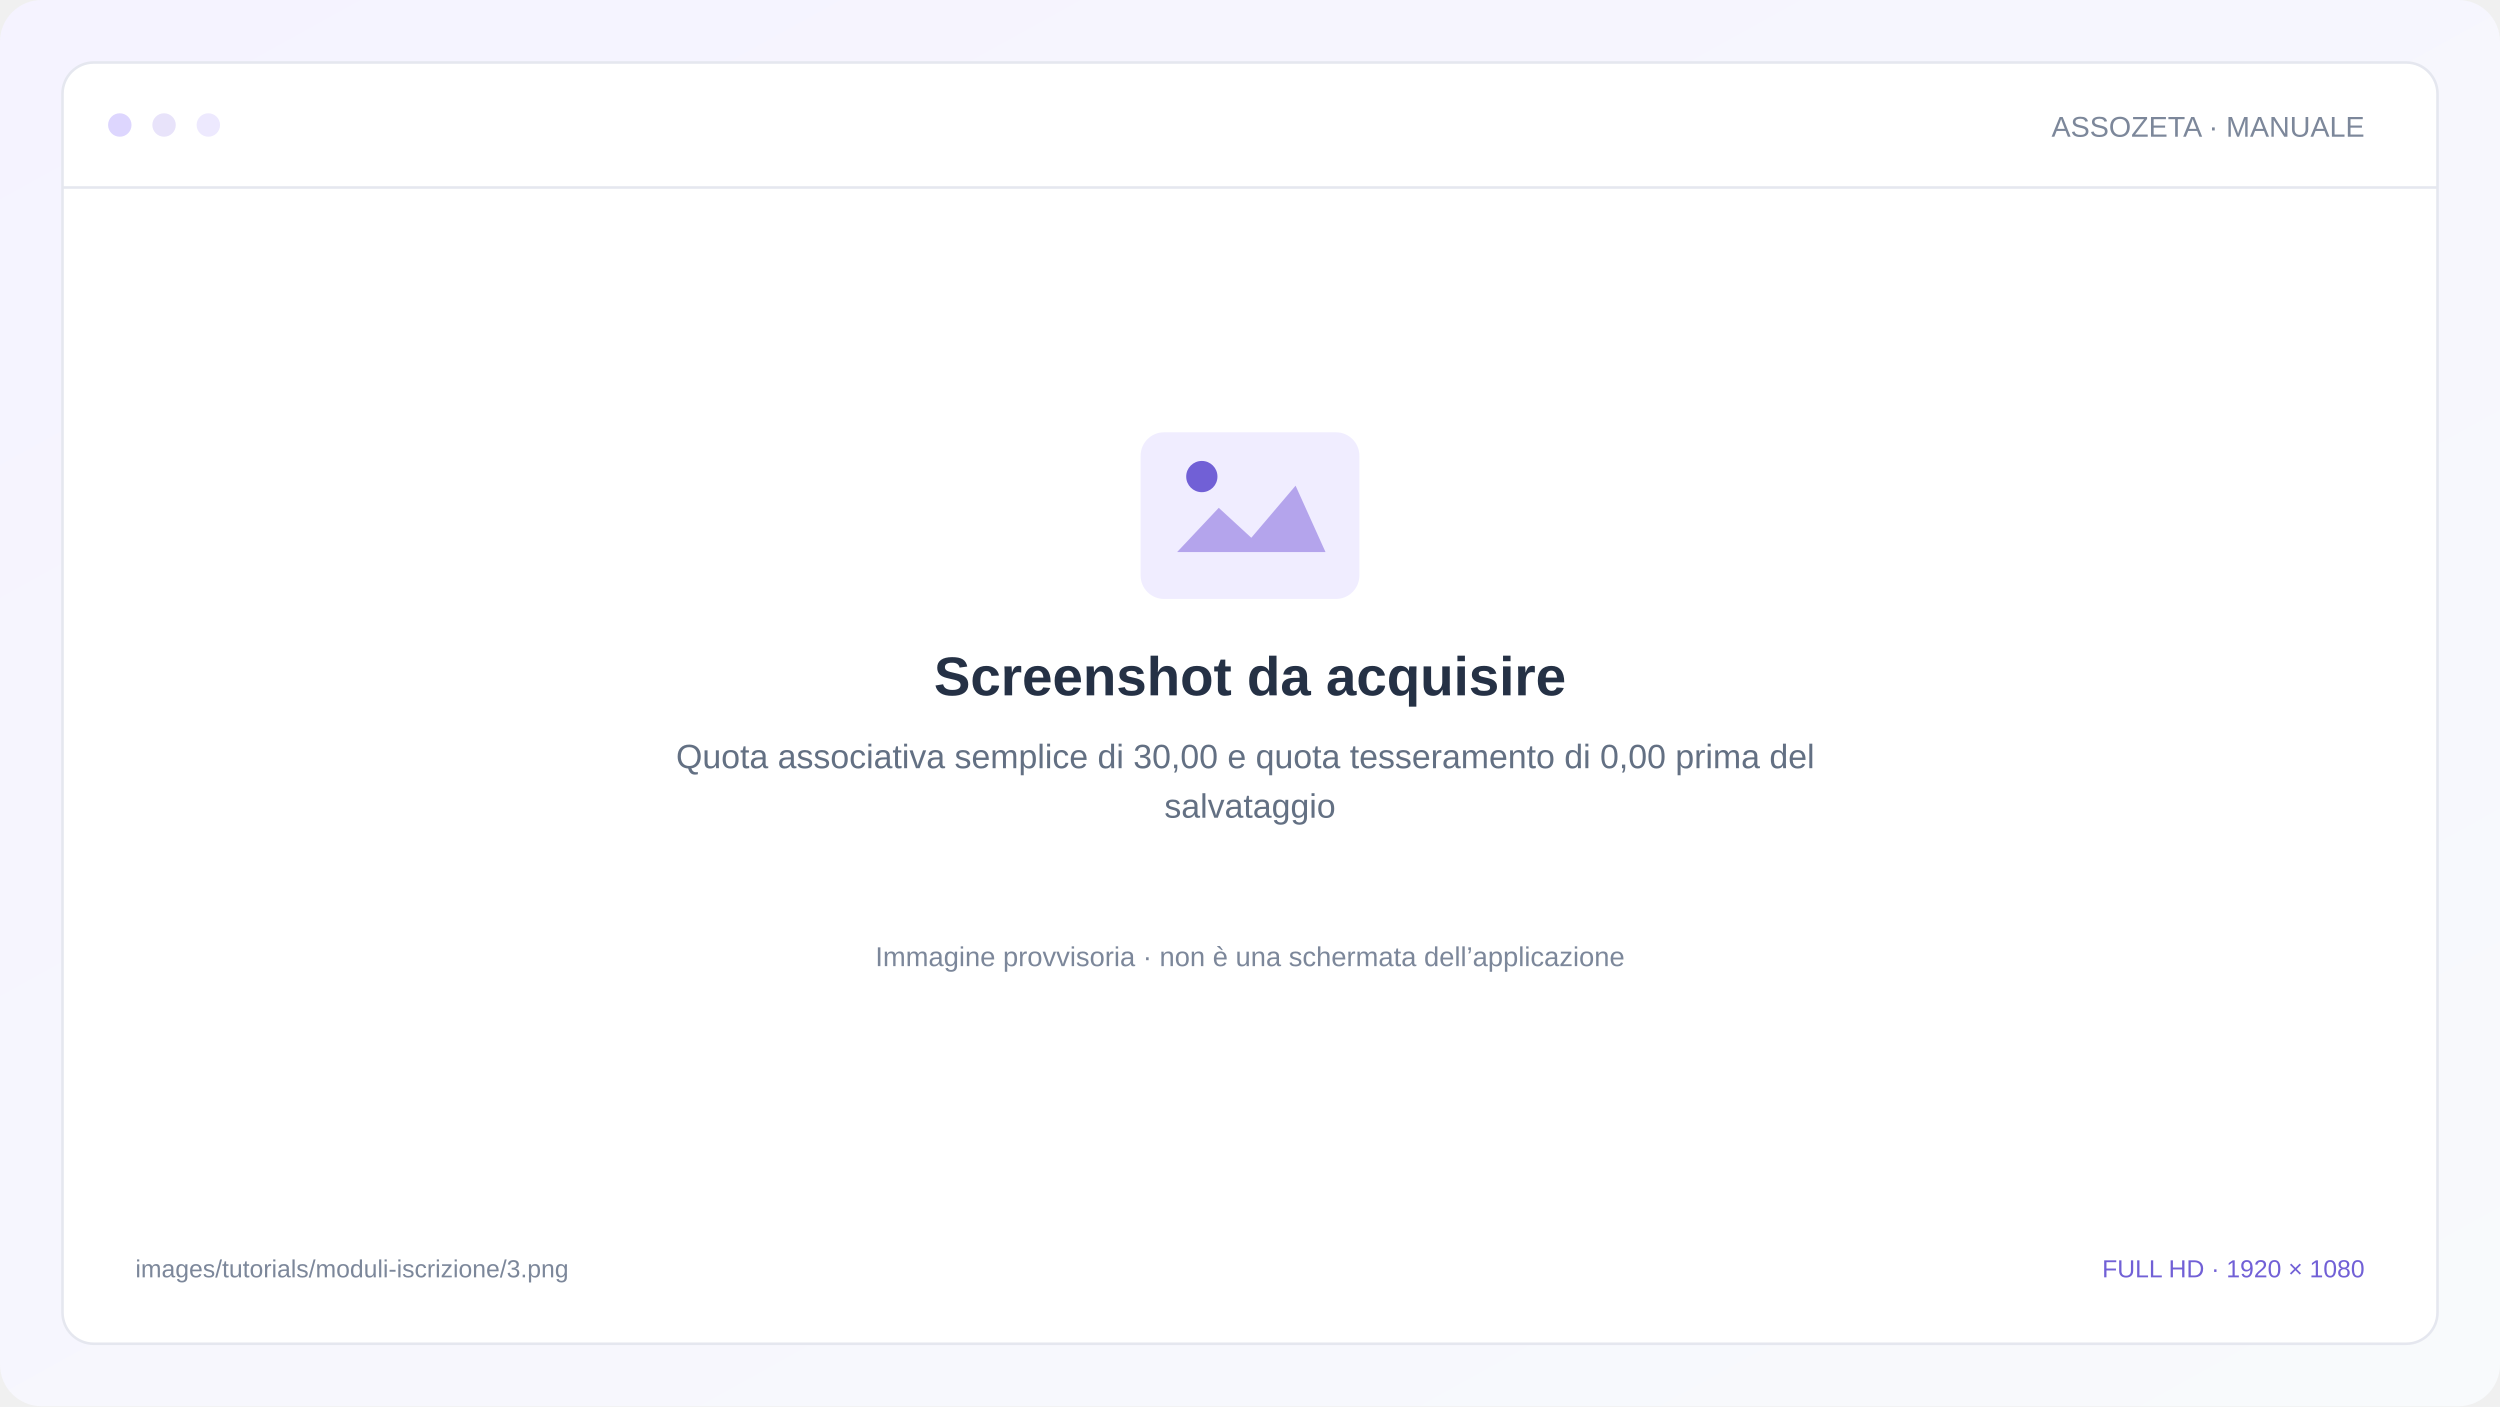
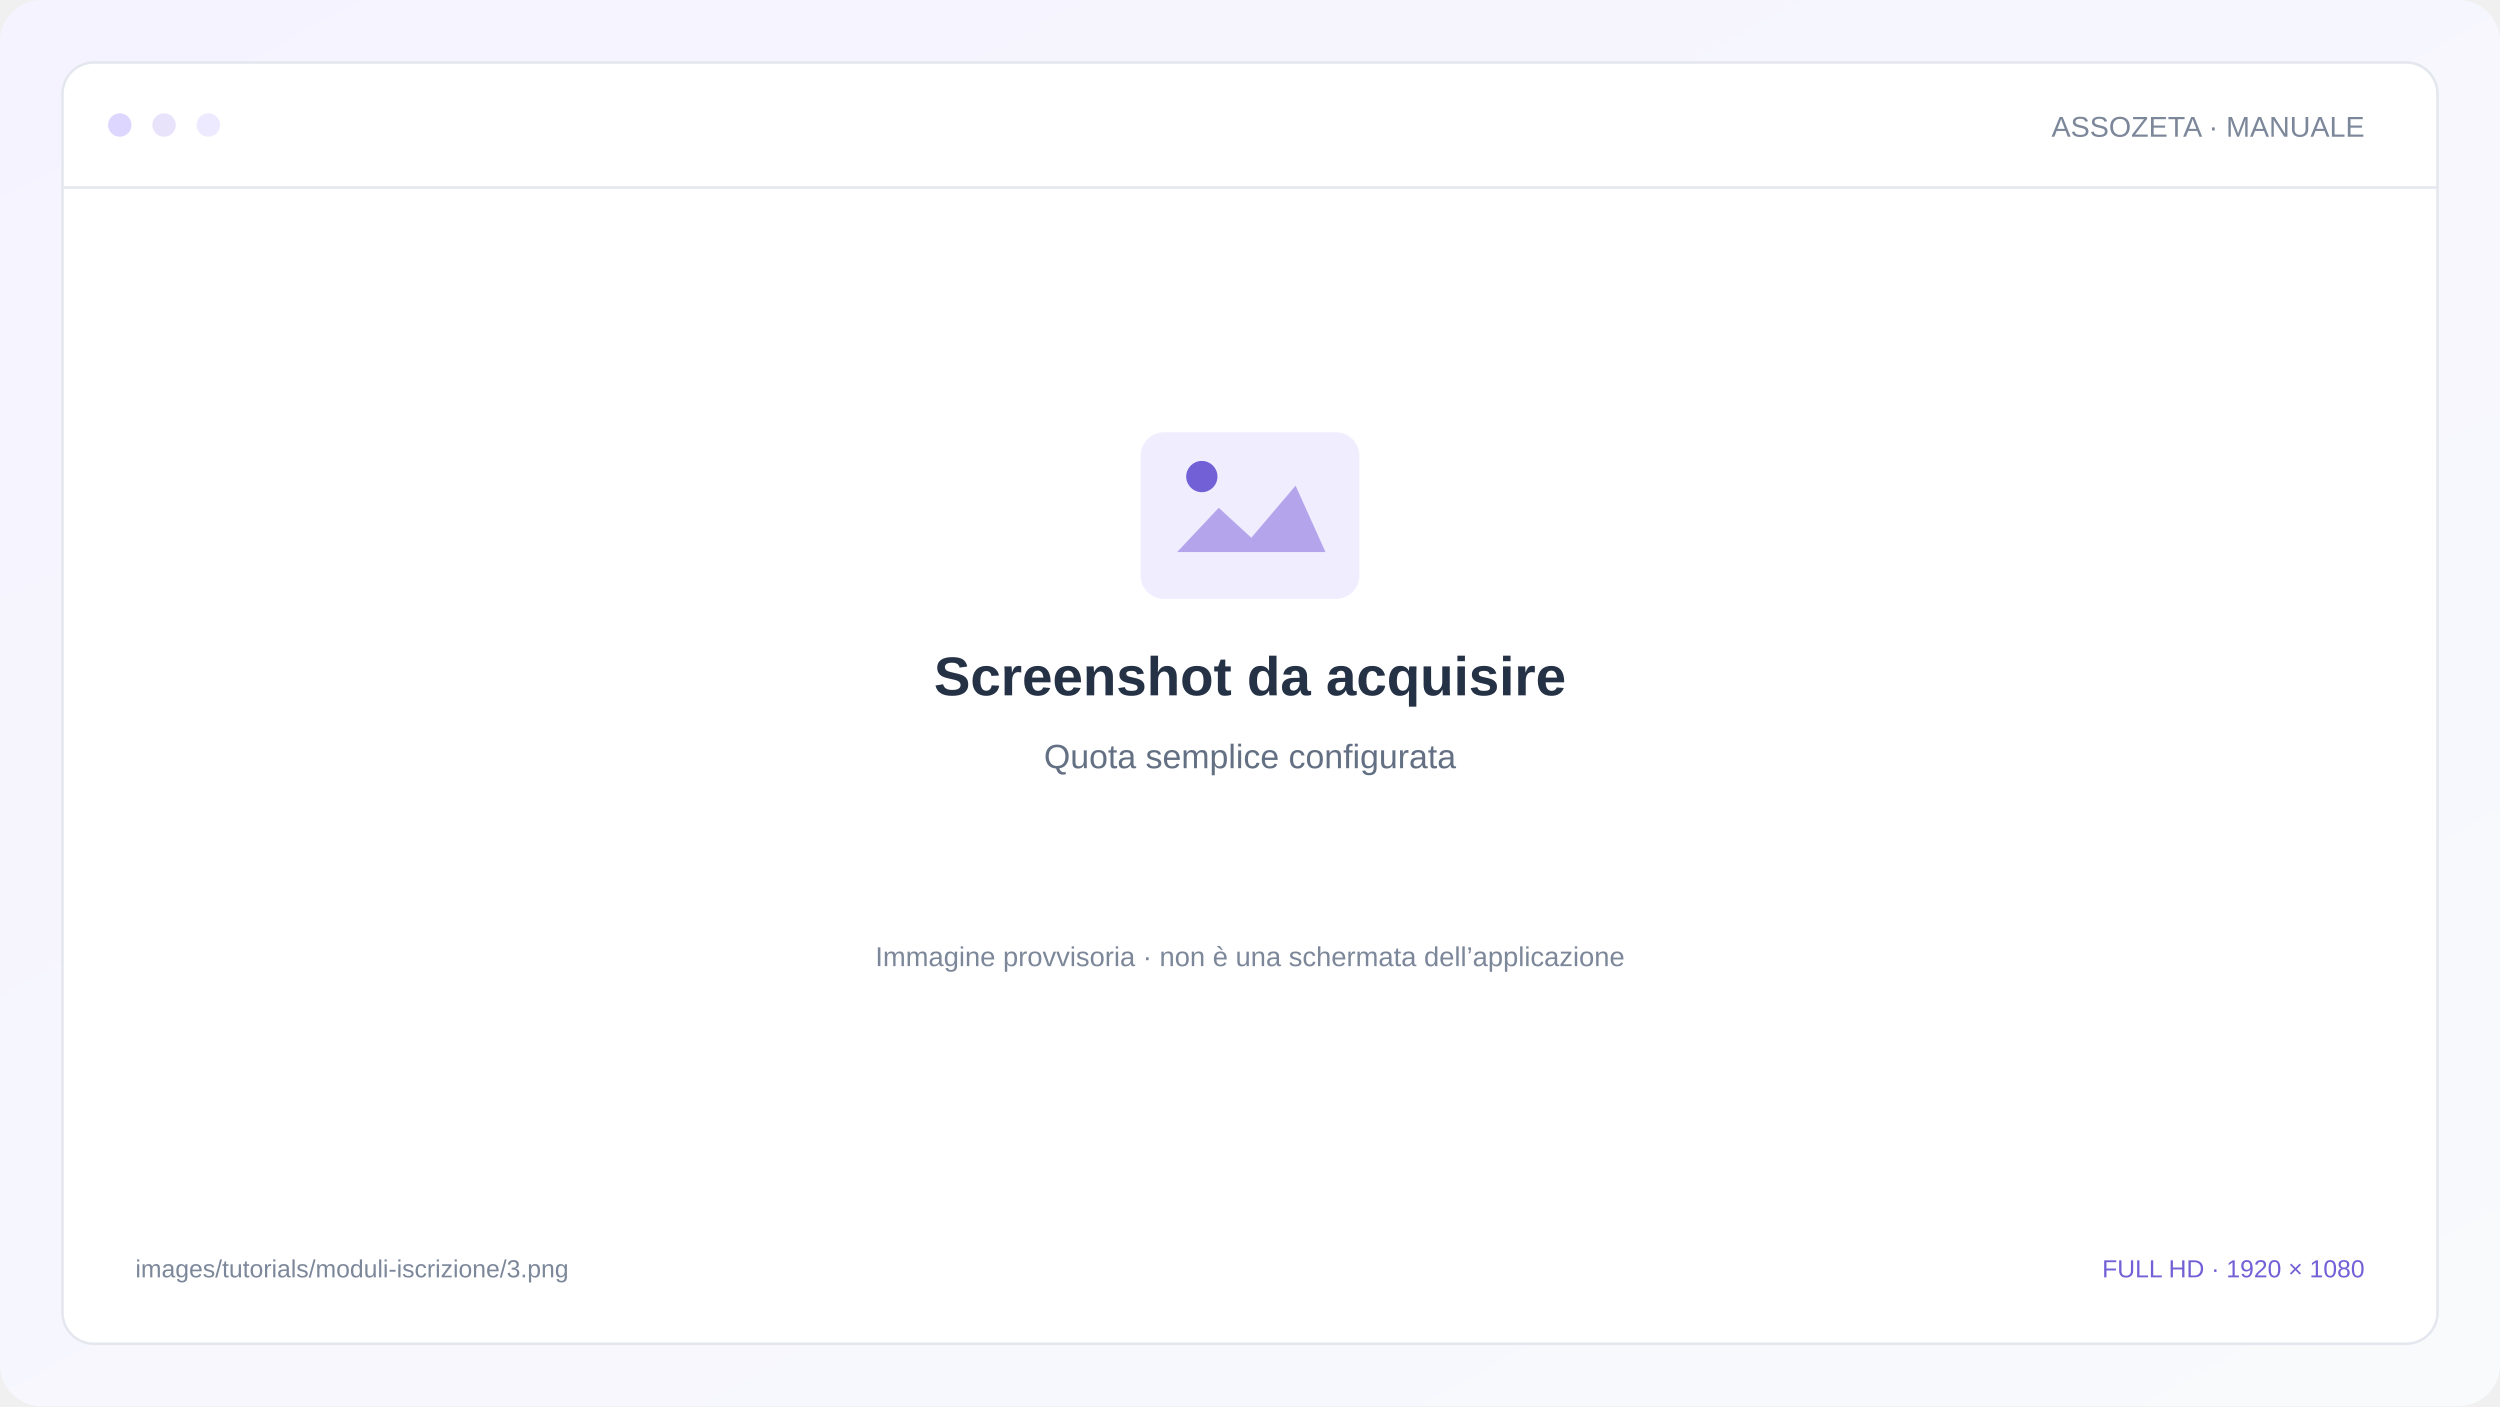
<svg xmlns="http://www.w3.org/2000/svg" width="1920" height="1080" viewBox="0 0 1920 1080" data-assozeta-manuale-placeholder="true" role="img" aria-labelledby="title description">
  <defs>
    <linearGradient id="surface" x2="1" y2="1">
      <stop stop-color="#f5f3ff" />
      <stop offset="1" stop-color="#f8fafc" />
    </linearGradient>
  </defs>
  <rect width="1920" height="1080" rx="32" fill="url(#surface)" />
  <rect x="48" y="48" width="1824" height="984" rx="24" fill="#fff" stroke="#e5e7ef" stroke-width="2" />
  <path d="M48 144H1872" stroke="#e5e7ef" stroke-width="2" />
  <circle cx="92" cy="96" r="9" fill="#ddd6fe" />
  <circle cx="126" cy="96" r="9" fill="#e8e3fa" />
  <circle cx="160" cy="96" r="9" fill="#ede9fe" />
  <text x="1816" y="105" text-anchor="end" font-family="Arial, sans-serif" font-size="22" fill="#7c879a">ASSOZETA · MANUALE</text>
  <rect x="876" y="332" width="168" height="128" rx="18" fill="#f0edff" />
  <path d="M904 424l32-34 25 23 34-40 23 51H904z" fill="#b4a4ec" />
  <circle cx="923" cy="366" r="12" fill="#7160d6" />
  <text x="960" y="534" text-anchor="middle" font-family="Arial, sans-serif" font-size="42" font-weight="700" fill="#253145">Screenshot da acquisire</text>
  <text x="960" y="590" text-anchor="middle" font-family="Arial, sans-serif" font-size="26" fill="#637083">
-     <tspan x="960" dy="0">Quota associativa semplice di 30,00 e quota tesseramento di 0,00 prima del</tspan>
-     <tspan x="960" dy="38">salvataggio</tspan>
+     <tspan x="960" dy="0">Quota semplice configurata</tspan>
  </text>
  <text x="960" y="742" text-anchor="middle" font-family="Arial, sans-serif" font-size="21" fill="#7c879a">Immagine provvisoria · non è una schermata dell’applicazione</text>
  <text x="104" y="981" font-family="Arial, sans-serif" font-size="19" fill="#7c879a">images/tutorials/moduli-iscrizione/3.png</text>
  <text x="1816" y="981" text-anchor="end" font-family="Arial, sans-serif" font-size="19" fill="#7160d6">FULL HD · 1920 × 1080</text>
</svg>
